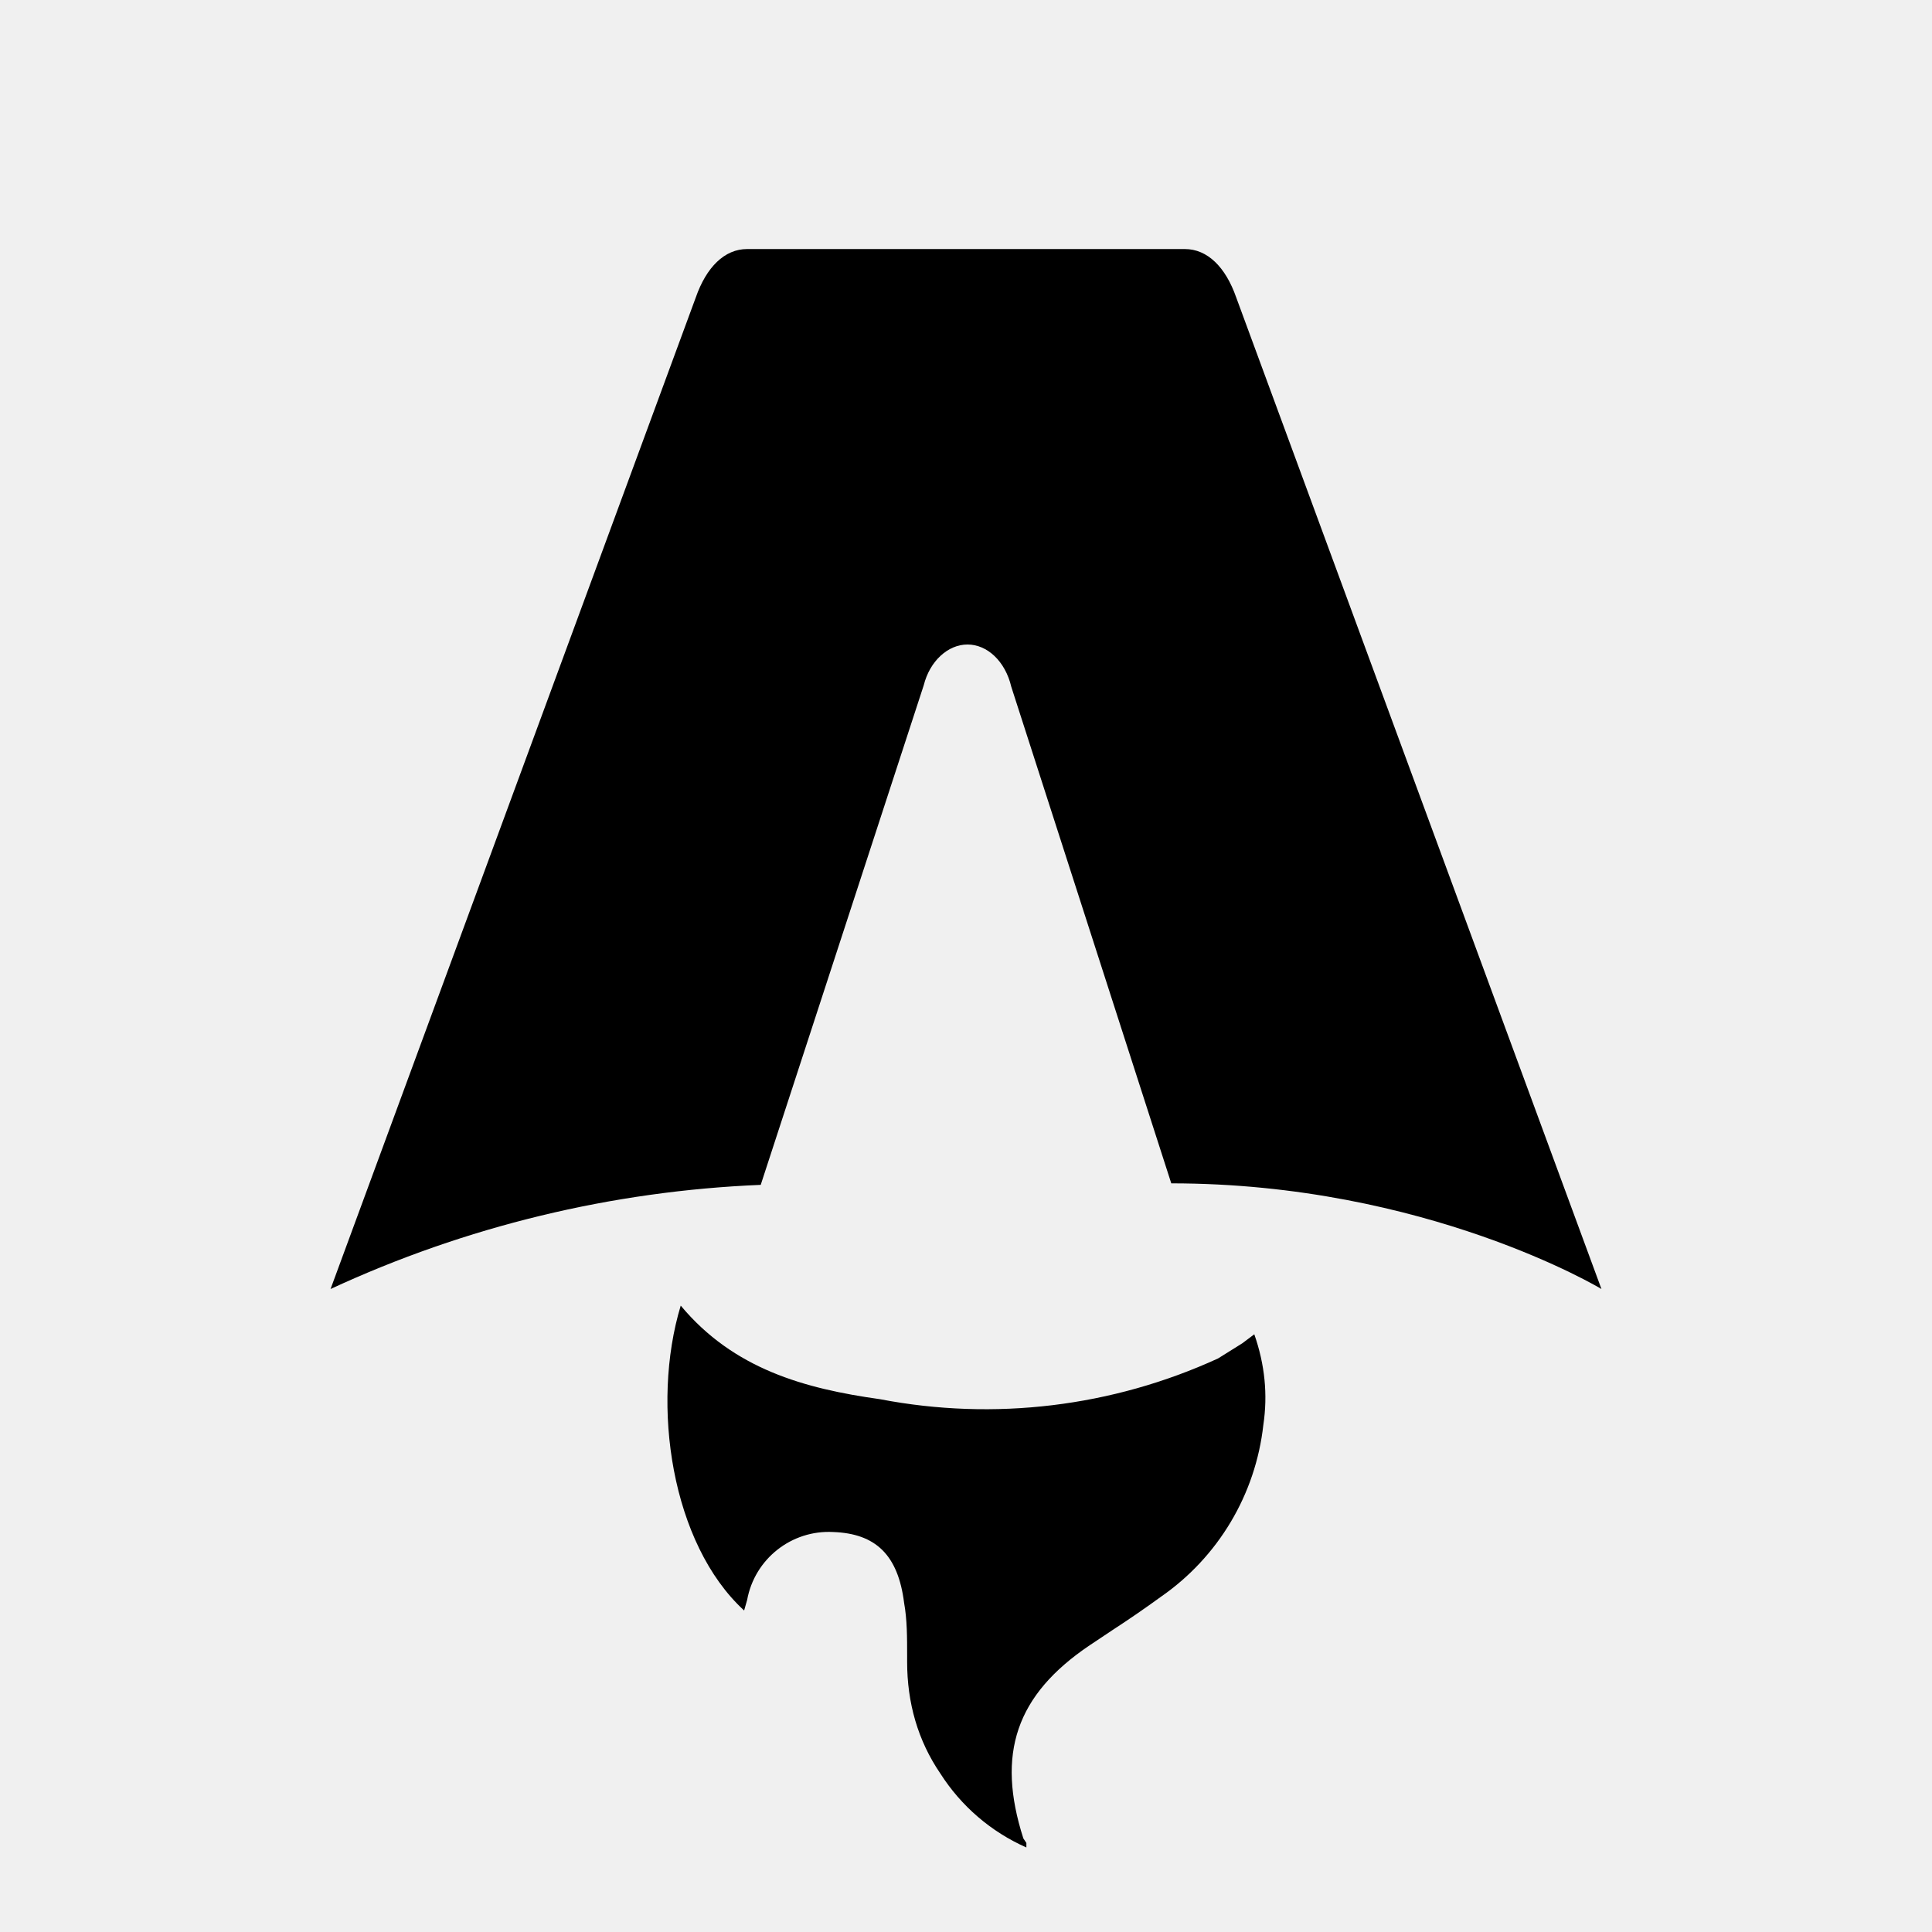
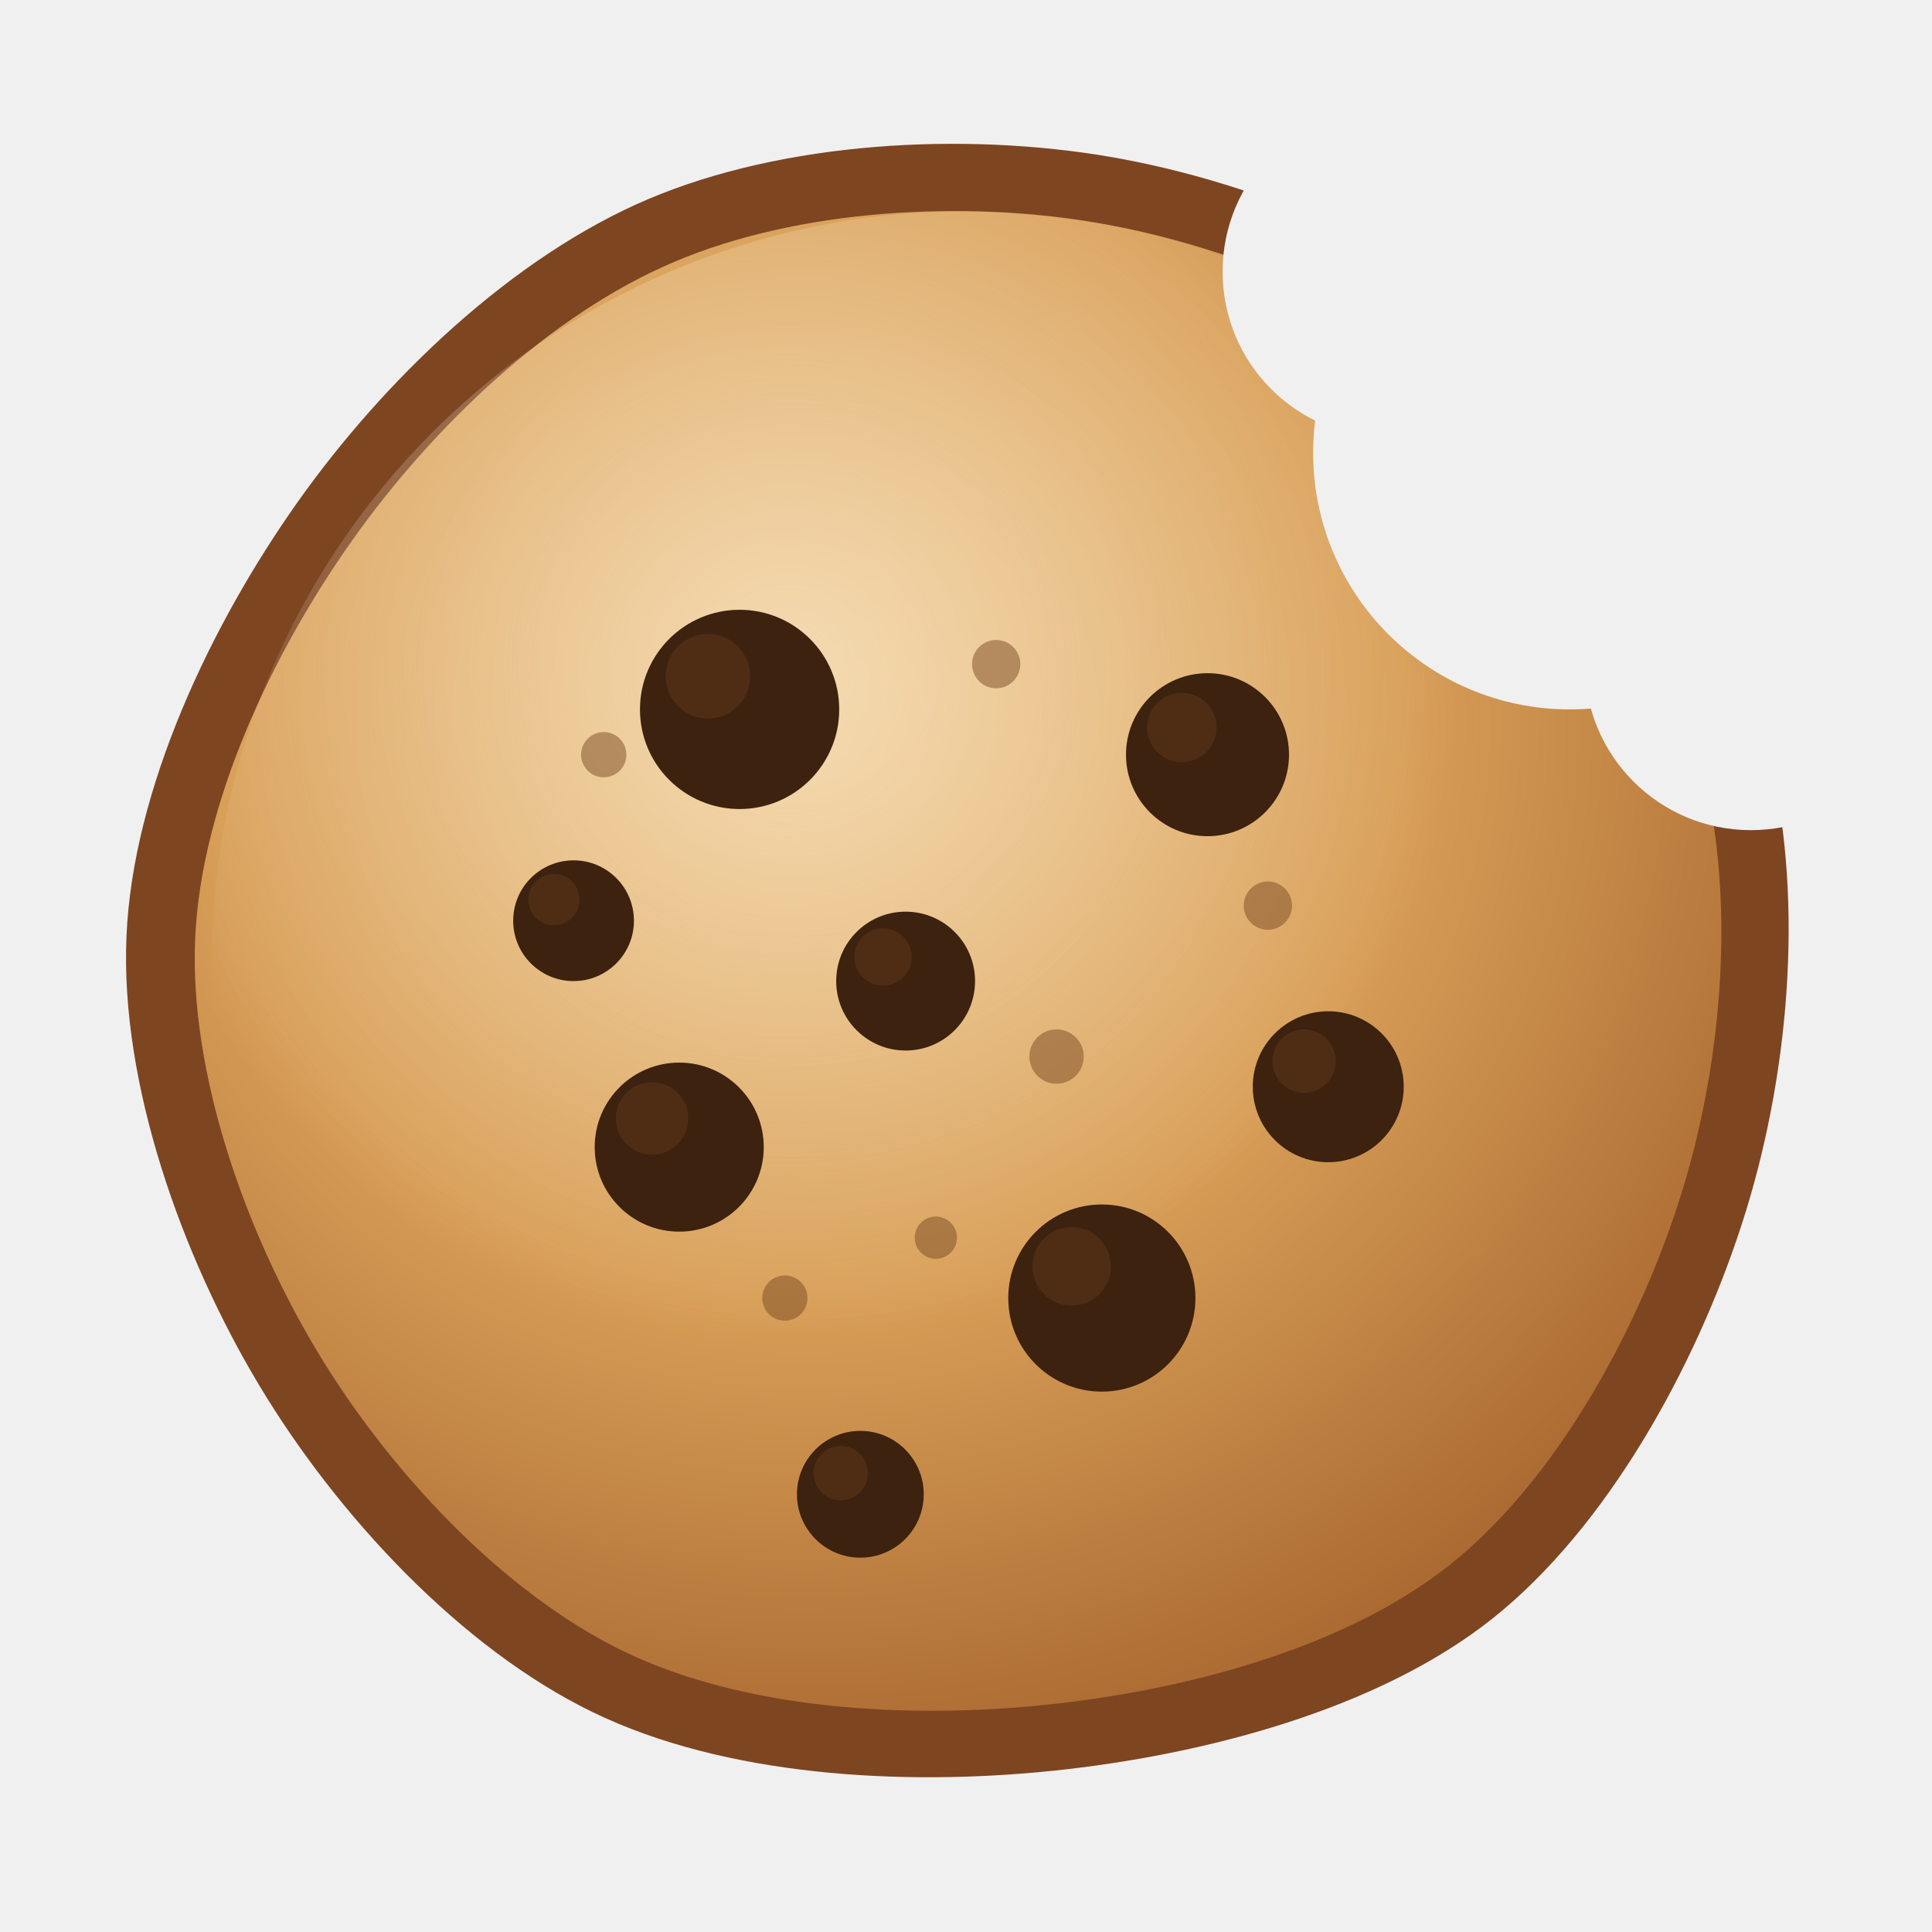
- <svg xmlns="http://www.w3.org/2000/svg" fill="none" viewBox="0 0 128 128">
-   <path d="M50.4 78.5a75.1 75.1 0 0 0-28.5 6.9l24.2-65.7c.7-2 1.9-3.2 3.4-3.2h29c1.5 0 2.7 1.2 3.4 3.2l24.2 65.7s-11.6-7-28.5-7L67 45.5c-.4-1.7-1.6-2.8-2.9-2.8-1.3 0-2.5 1.1-2.9 2.7L50.4 78.5Zm-1.1 28.2Zm-4.2-20.2c-2 6.6-.6 15.8 4.2 20.2a17.5 17.5 0 0 1 .2-.7 5.5 5.5 0 0 1 5.7-4.5c2.8.1 4.3 1.5 4.7 4.7.2 1.1.2 2.3.2 3.5v.4c0 2.7.7 5.2 2.2 7.4a13 13 0 0 0 5.7 4.9v-.3l-.2-.3c-1.8-5.6-.5-9.5 4.4-12.8l1.5-1a73 73 0 0 0 3.2-2.2 16 16 0 0 0 6.8-11.4c.3-2 .1-4-.6-6l-.8.6-1.6 1a37 37 0 0 1-22.4 2.7c-5-.7-9.7-2-13.2-6.2Z" />
-   <style>
-         path { fill: #000; }
-         @media (prefers-color-scheme: dark) {
-             path { fill: #FFF; }
-         }
-     </style>
+ <svg xmlns="http://www.w3.org/2000/svg" viewBox="0 0 128 128" role="img" aria-label="Katered Kneads">
+   <defs>
+     <radialGradient id="kk-dough" cx="40%" cy="34%" r="74%">
+       <stop offset="0%" stop-color="#E9BE7E" />
+       <stop offset="52%" stop-color="#D89F58" />
+       <stop offset="100%" stop-color="#A6642D" />
+     </radialGradient>
+     <radialGradient id="kk-sheen" cx="38%" cy="30%" r="45%">
+       <stop offset="0%" stop-color="#FFF4DF" stop-opacity="0.55" />
+       <stop offset="100%" stop-color="#FFF4DF" stop-opacity="0" />
+     </radialGradient>
+     <mask id="kk-bite">
+       <rect width="128" height="128" fill="#fff" />
+       <circle cx="104" cy="30" r="17" fill="#000" />
+       <circle cx="92" cy="18" r="11" fill="#000" />
+       <circle cx="116" cy="44" r="11" fill="#000" />
+     </mask>
+   </defs>
+   <g mask="url(#kk-bite)">
+     <path d="M 117.29 50.39 C 119.56 60.01, 118.48 71.63, 115.40 81.10 C 112.33 90.58, 106.47 101.21, 98.86 107.25 C 91.25 113.29, 79.67 116.29, 69.74 117.32 C 59.80 118.35, 48.02 117.69, 39.26 113.43 C 30.50 109.18, 22.32 100.36, 17.18 91.79 C 12.03 83.22, 7.95 71.77, 8.38 62.02 C 8.80 52.26, 13.96 41.40, 19.72 33.26 C 25.48 25.13, 33.96 17.00, 42.95 13.19 C 51.94 9.38, 63.86 8.71, 73.66 10.41 C 83.47 12.12, 94.50 16.76, 101.77 23.42 C 109.05 30.08, 115.02 40.78, 117.29 50.39 Z" fill="#7E4521" />
+     <path d="M 112.93 51.51 C 115.02 60.33, 114.02 71.00, 111.20 79.70 C 108.38 88.40, 103.00 98.17, 96.01 103.71 C 89.02 109.25, 78.39 112.01, 69.27 112.95 C 60.15 113.90, 49.33 113.29, 41.29 109.39 C 33.24 105.48, 25.73 97.38, 21.01 89.52 C 16.28 81.65, 12.54 71.14, 12.93 62.18 C 13.32 53.22, 18.05 43.25, 23.35 35.78 C 28.64 28.31, 36.42 20.84, 44.67 17.35 C 52.92 13.85, 63.87 13.23, 72.87 14.80 C 81.87 16.36, 92.01 20.62, 98.68 26.74 C 105.36 32.86, 110.84 42.68, 112.93 51.51 Z" fill="url(#kk-dough)" />
+     <circle cx="64" cy="64" r="50" fill="url(#kk-sheen)" />
+   </g>
+   <g>
+     <circle cx="49" cy="47" r="6.6" fill="#3C220F" />
+     <circle cx="46.9" cy="44.8" r="2.8" fill="#5E371A" opacity="0.55" />
+     <circle cx="80" cy="50" r="5.4" fill="#3C220F" />
+     <circle cx="78.3" cy="48.2" r="2.3" fill="#5E371A" opacity="0.55" />
+     <circle cx="88" cy="72" r="5" fill="#3C220F" />
+     <circle cx="86.4" cy="70.3" r="2.1" fill="#5E371A" opacity="0.55" />
+     <circle cx="60" cy="65" r="4.6" fill="#3C220F" />
+     <circle cx="58.5" cy="63.4" r="1.9" fill="#5E371A" opacity="0.55" />
+     <circle cx="45" cy="76" r="5.6" fill="#3C220F" />
+     <circle cx="43.2" cy="74.1" r="2.4" fill="#5E371A" opacity="0.55" />
+     <circle cx="73" cy="86" r="6.2" fill="#3C220F" />
+     <circle cx="71.0" cy="83.9" r="2.6" fill="#5E371A" opacity="0.55" />
+     <circle cx="57" cy="99" r="4.2" fill="#3C220F" />
+     <circle cx="55.7" cy="97.6" r="1.8" fill="#5E371A" opacity="0.55" />
+     <circle cx="38" cy="61" r="4" fill="#3C220F" />
+     <circle cx="36.7" cy="59.6" r="1.7" fill="#5E371A" opacity="0.55" />
+   </g>
+   <g fill="#7A4A22" opacity="0.5">
+     <circle cx="66" cy="44" r="1.6" />
+     <circle cx="70" cy="70" r="1.8" />
+     <circle cx="52" cy="86" r="1.5" />
+     <circle cx="84" cy="60" r="1.6" />
+     <circle cx="40" cy="50" r="1.5" />
+     <circle cx="62" cy="82" r="1.4" />
+   </g>
</svg>
